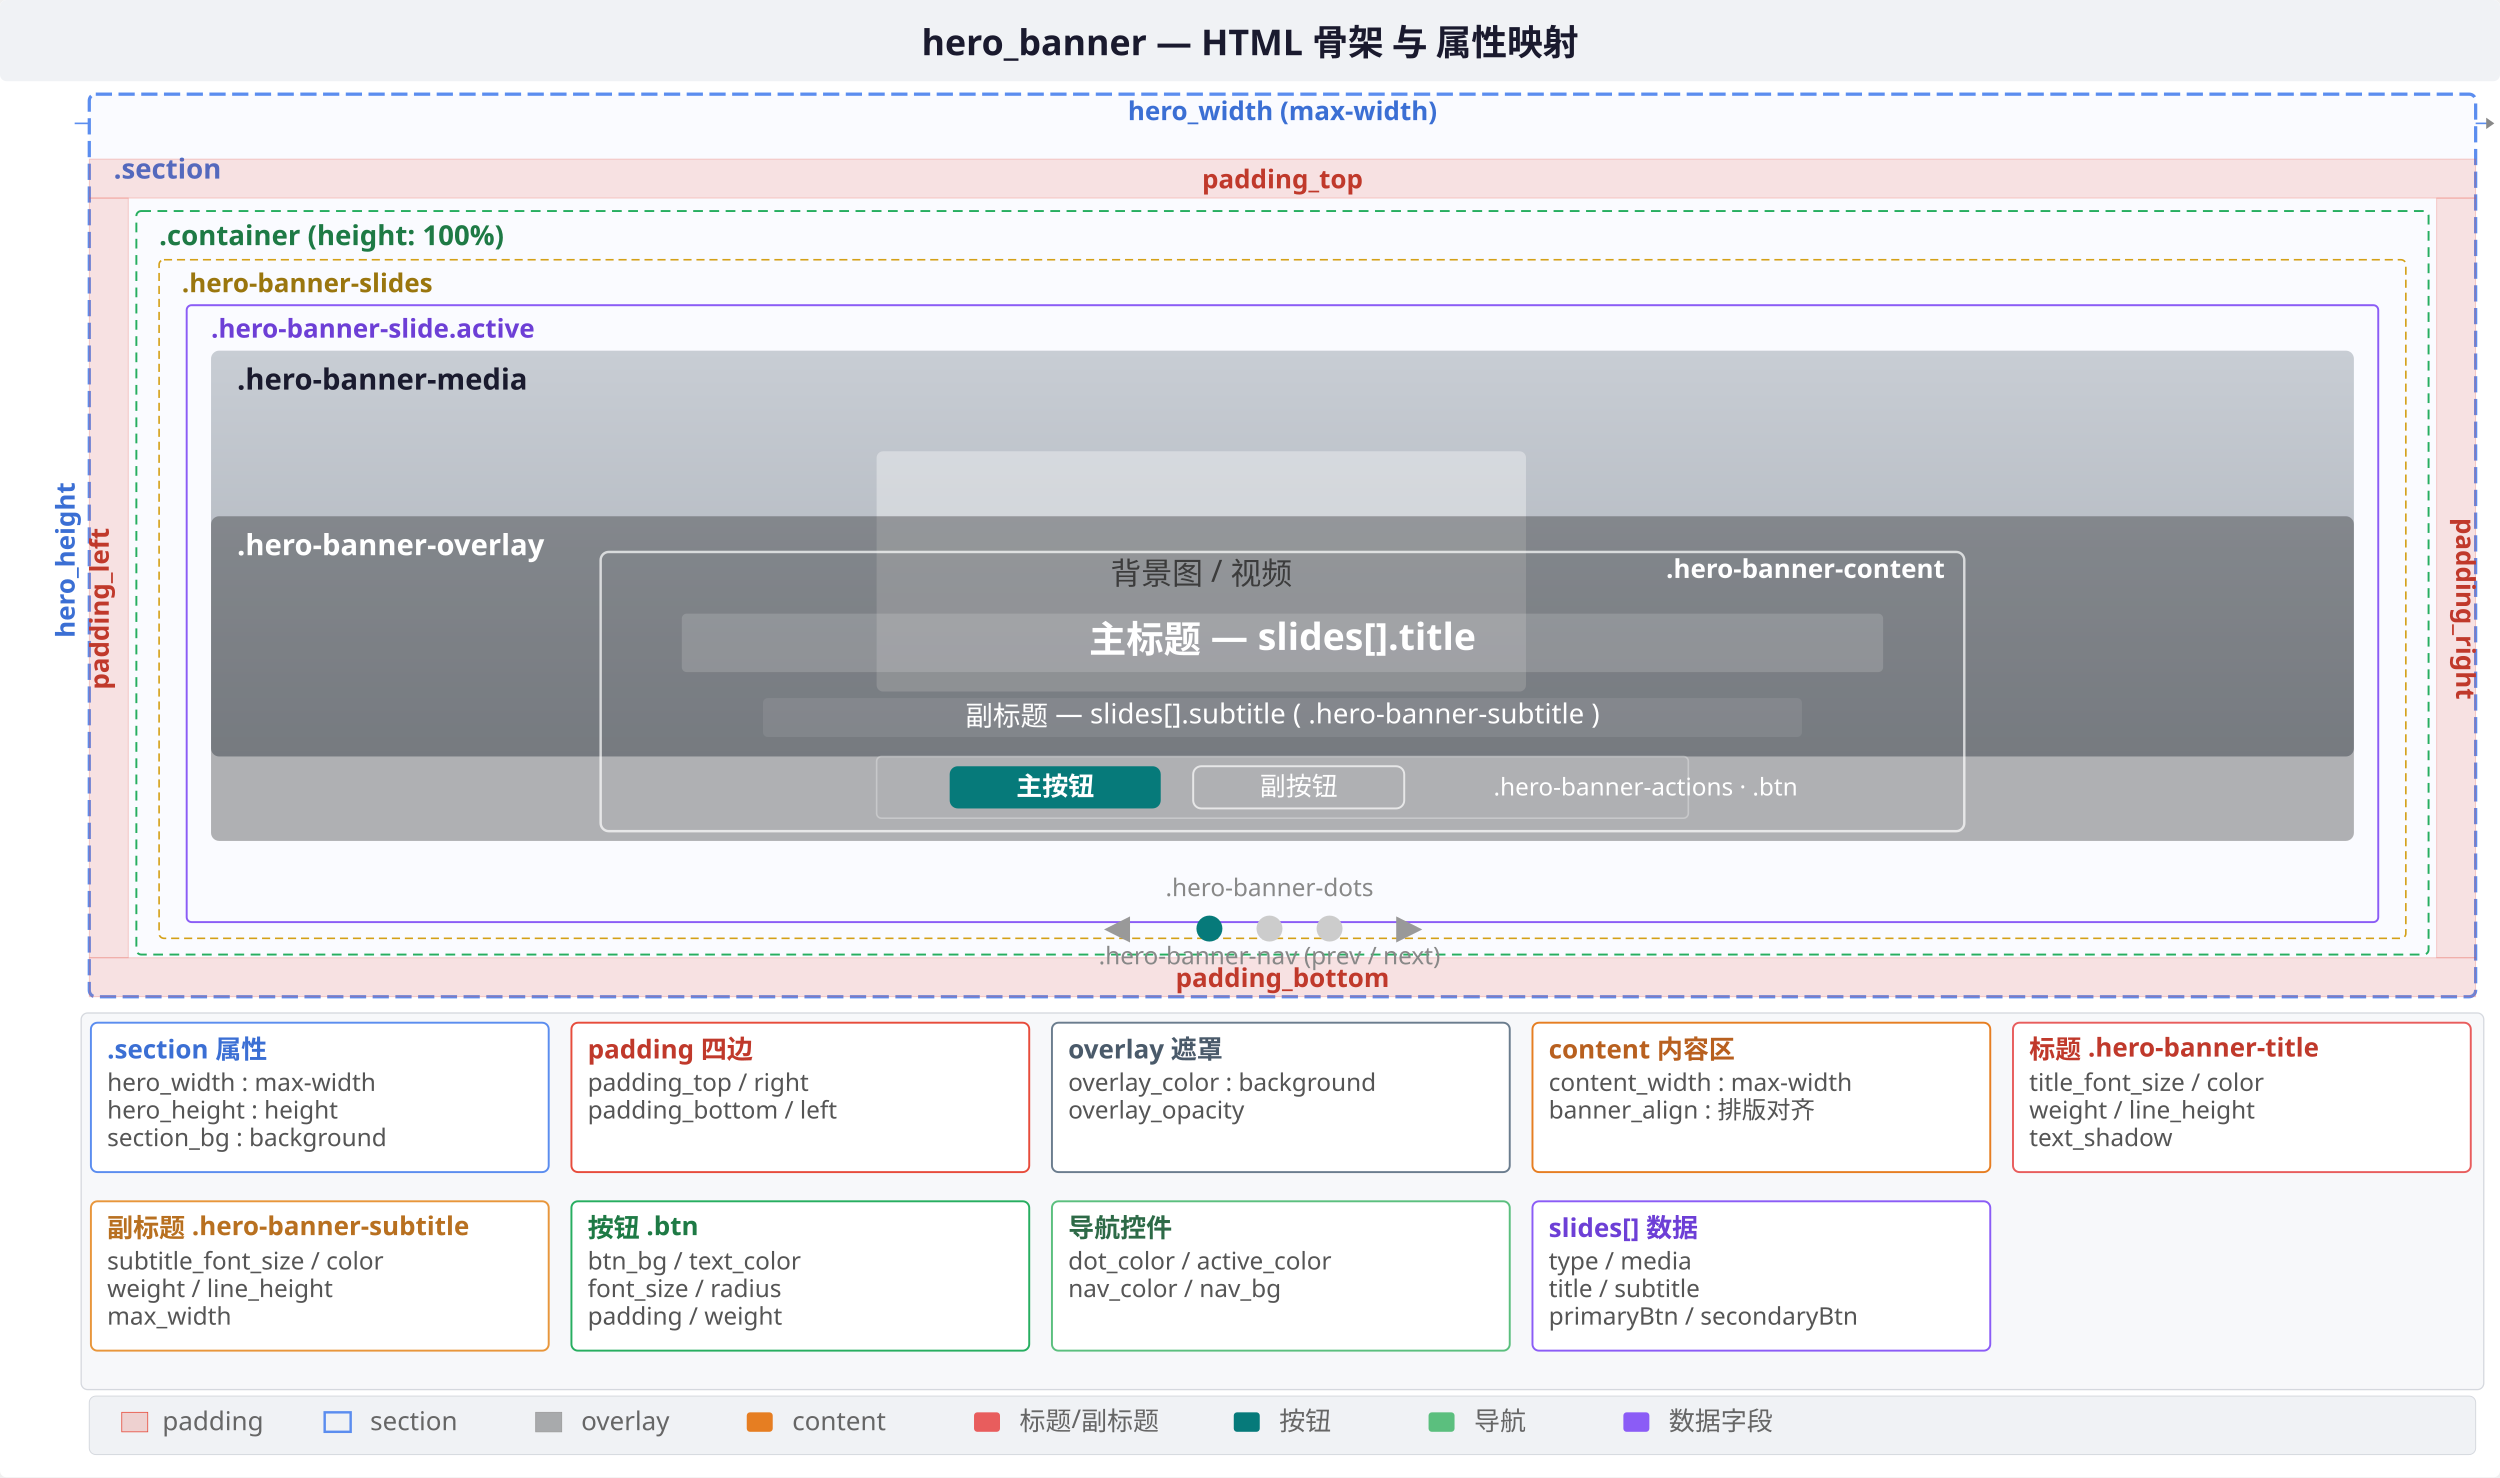
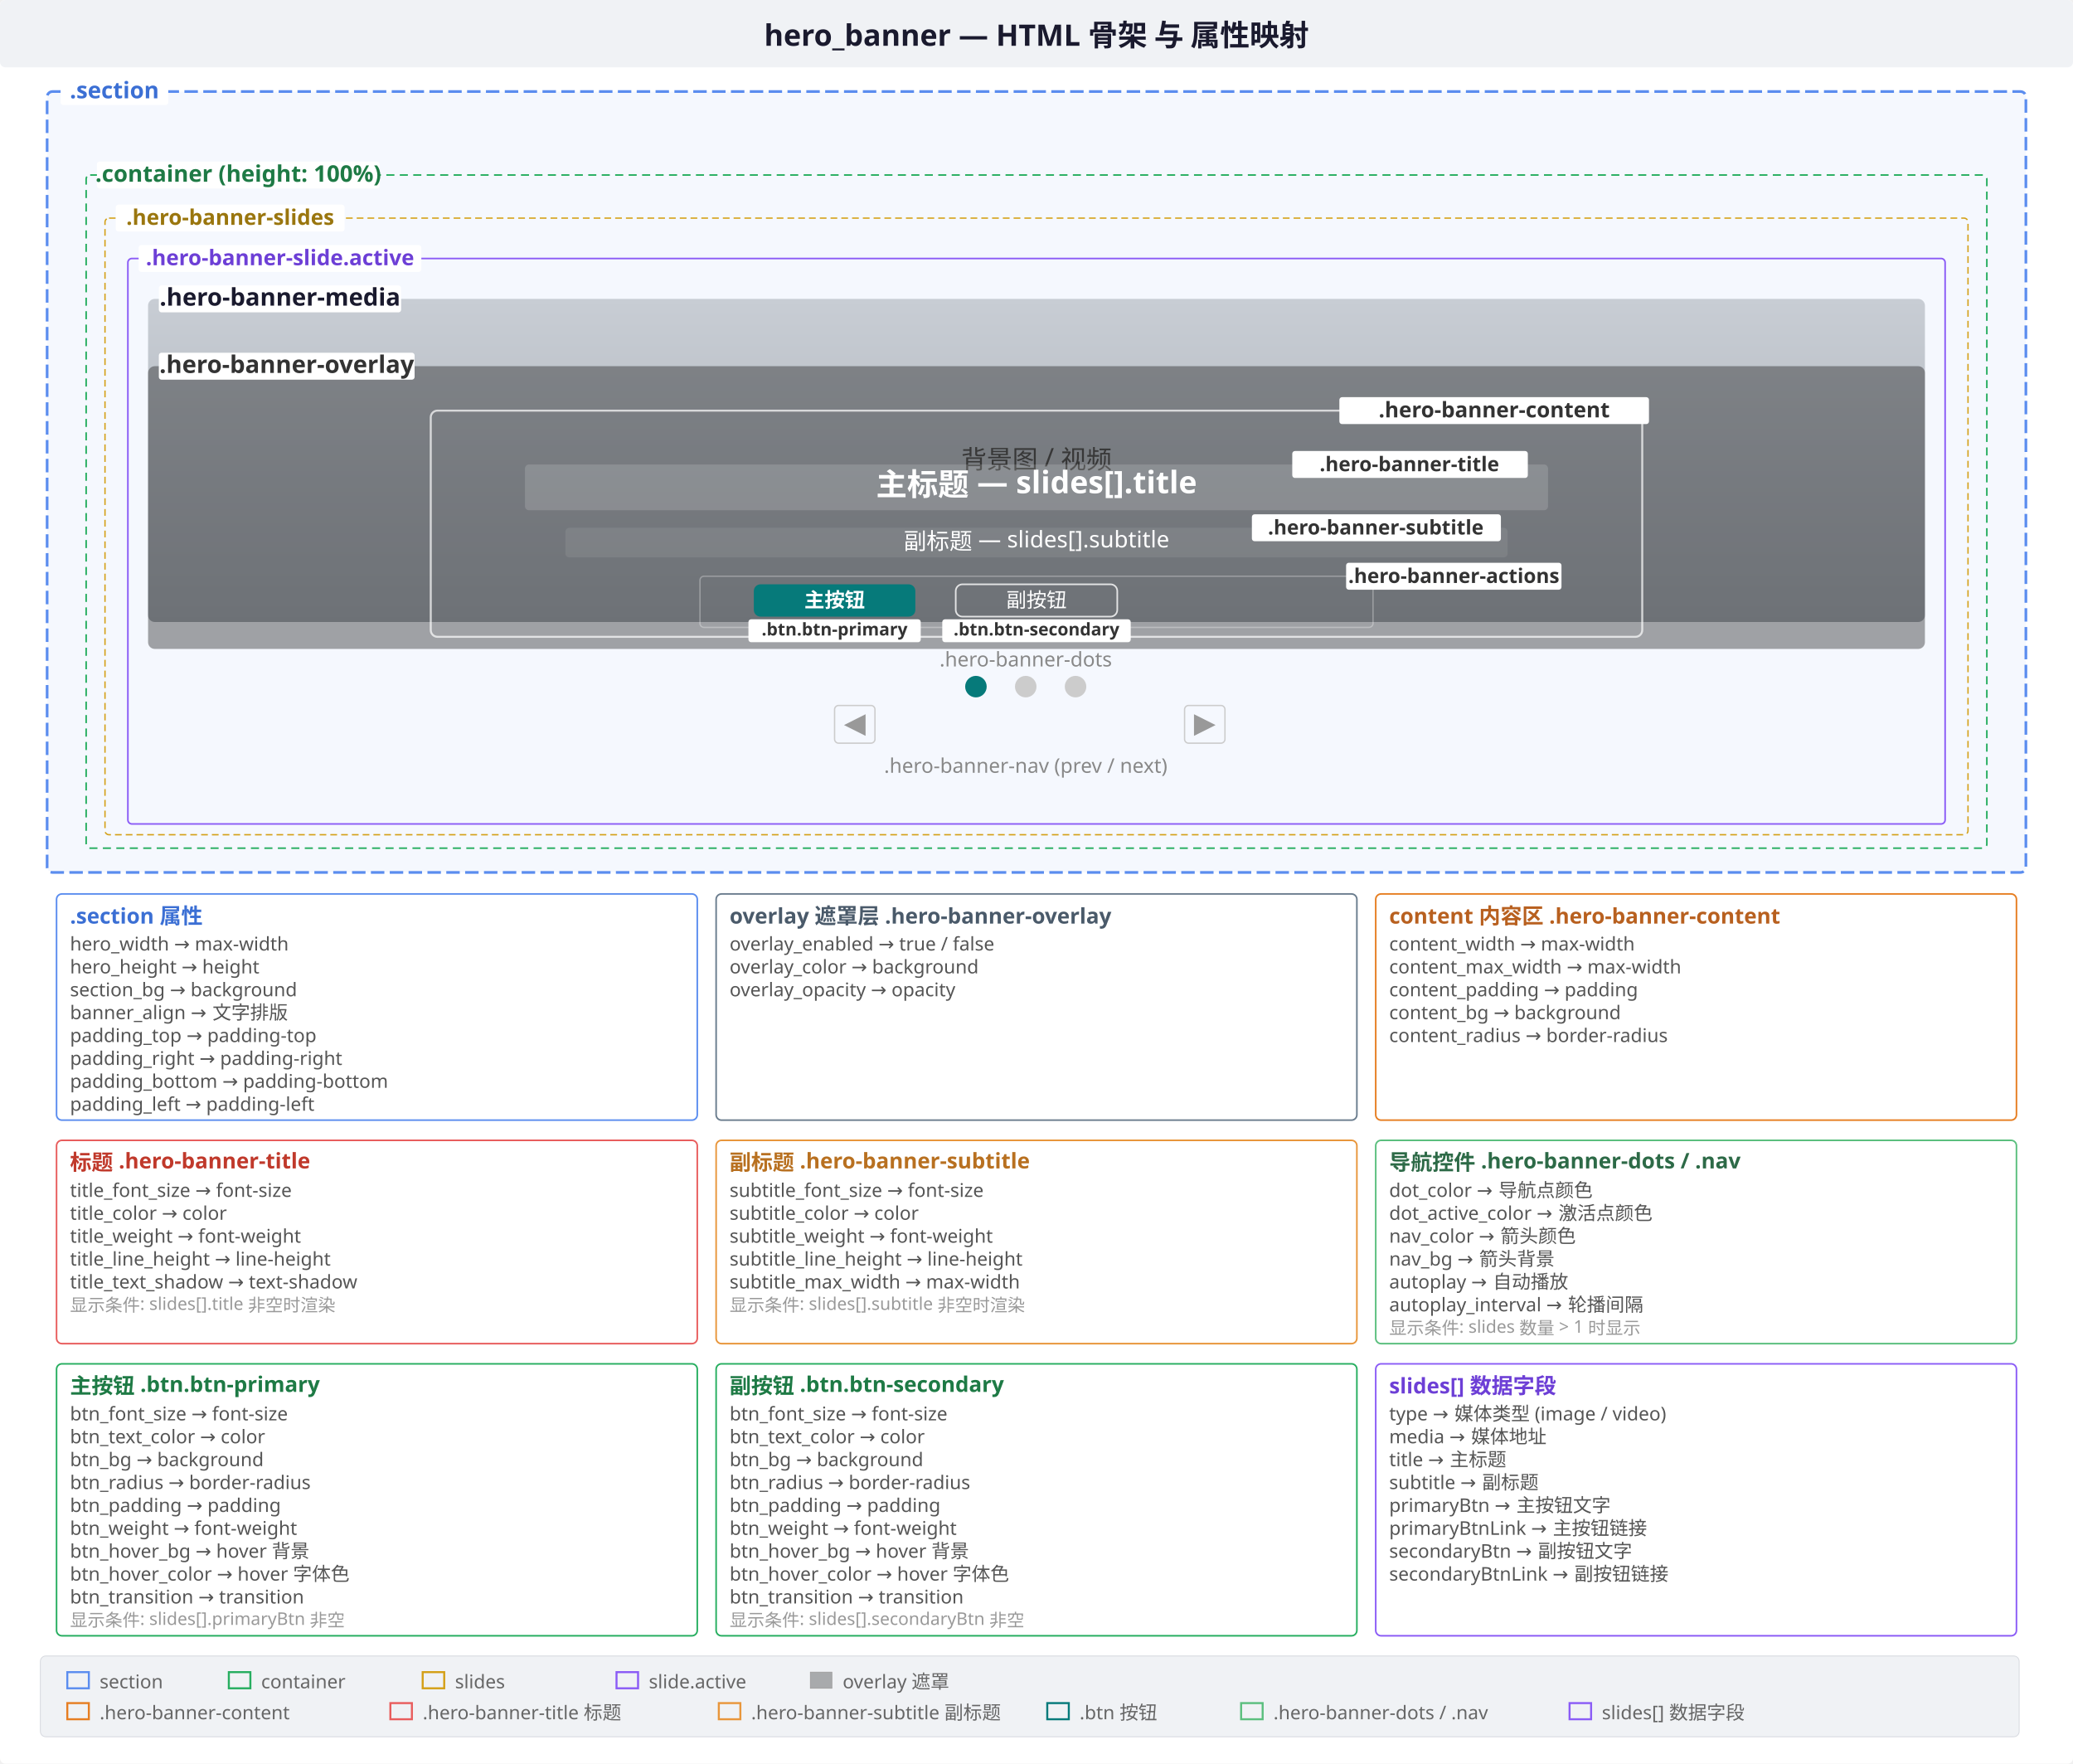
- <svg xmlns="http://www.w3.org/2000/svg" viewBox="0 0 1540 910" width="1540" height="910">
+ <svg xmlns="http://www.w3.org/2000/svg" viewBox="0 0 1540 1310" width="1540" height="1310">
  <defs>
-     <marker id="aD" markerWidth="7" markerHeight="7" refX="3.5" refY="3.5" orient="auto">
-       <path d="M0,1 L3.5,6 L7,1" fill="#e74c3c" />
-     </marker>
-     <marker id="aU" markerWidth="7" markerHeight="7" refX="3.5" refY="3.5" orient="auto">
-       <path d="M0,6 L3.5,1 L7,6" fill="#e74c3c" />
-     </marker>
-     <marker id="aRb" markerWidth="7" markerHeight="7" refX="3.5" refY="3.5" orient="auto">
-       <path d="M1,0 L6,3.5 L1,7" fill="#888" />
-     </marker>
    <linearGradient id="mg" x1="0" y1="0" x2="0" y2="1">
      <stop offset="0%" stop-color="#c8cdd4" />
      <stop offset="100%" stop-color="#a8aeb6" />
    </linearGradient>
  </defs>
  <style>text{font-family:"Microsoft YaHei","PingFang SC",sans-serif}</style>
-   <rect x="0" y="0" width="1540" height="910" fill="#fff" rx="4" />
+   <rect x="0" y="0" width="1540" height="1310" fill="#fff" rx="4" />
  <rect x="0" y="0" width="1540" height="50" fill="#f0f2f5" rx="4" />
  <text x="770" y="34" text-anchor="middle" font-size="22" font-weight="bold" fill="#1a1a2e">hero_banner — HTML 骨架 与 属性映射</text>
-   <text x="46" y="345" text-anchor="middle" font-size="16" fill="#3b6fd4" font-weight="bold" transform="rotate(-90, 46, 345)">hero_height</text>
-   <g transform="translate(40, 0)">
-     <rect x="15" y="58" width="1470" height="556" fill="rgba(91,141,239,0.035)" stroke="#5b8def" stroke-width="2" stroke-dasharray="10 4" rx="4" />
-     <line x1="15" y1="76" x2="6" y2="76" stroke="#5b8def" stroke-width="1" />
-     <line x1="1485" y1="76" x2="1494" y2="76" stroke="#5b8def" stroke-width="1" marker-end="url(#aRb)" />
-     <text x="750" y="74" text-anchor="middle" font-size="16" fill="#3b6fd4" font-weight="bold">hero_width (max-width)</text>
-     <text x="30" y="110" font-size="17" fill="#3b6fd4" font-weight="bold">.section</text>
-     <rect x="15" y="98" width="1470" height="24" fill="rgba(231,76,60,0.15)" stroke="rgba(231,76,60,0.3)" stroke-width="0.5" />
-     <text x="750" y="116" text-anchor="middle" font-size="16" fill="#c0392b" font-weight="bold">padding_top</text>
-     <rect x="15" y="590" width="1470" height="24" fill="rgba(231,76,60,0.15)" stroke="rgba(231,76,60,0.3)" stroke-width="0.5" />
-     <text x="750" y="608" text-anchor="middle" font-size="16" fill="#c0392b" font-weight="bold">padding_bottom</text>
-     <rect x="15" y="122" width="24" height="468" fill="rgba(231,76,60,0.15)" stroke="rgba(231,76,60,0.3)" stroke-width="0.5" />
-     <text x="27" y="375" text-anchor="middle" font-size="16" fill="#c0392b" font-weight="bold" transform="rotate(-90, 27, 375)">padding_left</text>
-     <rect x="1461" y="122" width="24" height="468" fill="rgba(231,76,60,0.15)" stroke="rgba(231,76,60,0.3)" stroke-width="0.5" />
-     <text x="1473" y="375" text-anchor="middle" font-size="16" fill="#c0392b" font-weight="bold" transform="rotate(90, 1473, 375)">padding_right</text>
-     <rect x="44" y="130" width="1412" height="458" fill="none" stroke="#27ae60" stroke-width="1.2" stroke-dasharray="6 4" rx="3" />
-     <text x="58" y="151" font-size="17" fill="#1e7a45" font-weight="bold">.container (height: 100%)</text>
-     <rect x="58" y="160" width="1384" height="418" fill="none" stroke="#d4a017" stroke-width="1" stroke-dasharray="5 3" rx="3" />
-     <text x="72" y="180" font-size="16" fill="#9a760e" font-weight="bold">.hero-banner-slides</text>
-     <rect x="75" y="188" width="1350" height="380" fill="none" stroke="#8b5cf6" stroke-width="1.2" rx="3" />
-     <text x="90" y="208" font-size="16" fill="#6d3fd6" font-weight="bold">.hero-banner-slide.active</text>
-     <rect x="90" y="216" width="1320" height="250" fill="url(#mg)" rx="5" />
-     <text x="106" y="240" font-size="18" fill="#1a1a2e" font-weight="bold">.hero-banner-media</text>
-     <rect x="500" y="278" width="400" height="148" fill="rgba(255,255,255,0.35)" rx="4" />
-     <text x="700" y="360" text-anchor="middle" font-size="19" fill="#555">背景图 / 视频</text>
-     <rect x="90" y="318" width="1320" height="200" fill="rgba(0,0,0,0.3)" rx="5" />
-     <text x="106" y="342" font-size="18" fill="#fff" font-weight="bold">.hero-banner-overlay</text>
-     <rect x="330" y="340" width="840" height="172" fill="none" stroke="rgba(255,255,255,0.7)" stroke-width="1.5" rx="5" />
-     <text x="1158" y="356" text-anchor="end" font-size="16" fill="#fff" font-weight="bold">.hero-banner-content</text>
-     <rect x="380" y="378" width="740" height="36" fill="rgba(255,255,255,0.15)" rx="3" />
-     <text x="750" y="402" text-anchor="middle" font-size="23" fill="#fff" font-weight="bold">主标题 — slides[].title</text>
-     <rect x="430" y="430" width="640" height="24" fill="rgba(255,255,255,0.08)" rx="3" />
-     <text x="750" y="447" text-anchor="middle" font-size="17" fill="#fff">副标题 — slides[].subtitle ( .hero-banner-subtitle )</text>
-     <rect x="500" y="466" width="500" height="38" fill="none" stroke="rgba(255,255,255,0.3)" stroke-width="1" rx="3" />
-     <rect x="545" y="472" width="130" height="26" fill="#067a7a" rx="5" />
-     <text x="610" y="490" text-anchor="middle" font-size="16" fill="#fff" font-weight="bold">主按钮</text>
-     <rect x="695" y="472" width="130" height="26" fill="none" stroke="rgba(255,255,255,0.7)" stroke-width="1.2" rx="5" />
-     <text x="760" y="490" text-anchor="middle" font-size="16" fill="#fff">副按钮</text>
-     <text x="880" y="490" font-size="15" fill="#fff">.hero-banner-actions · .btn</text>
-     <circle cx="705" cy="572" r="8" fill="#067a7a" />
-     <circle cx="742" cy="572" r="8" fill="#ccc" />
-     <circle cx="779" cy="572" r="8" fill="#ccc" />
-     <text x="742" y="552" text-anchor="middle" font-size="15" fill="#888">.hero-banner-dots</text>
-     <text x="640" y="578" font-size="21" fill="#999">◀</text>
-     <text x="820" y="578" font-size="21" fill="#999">▶</text>
-     <text x="742" y="594" text-anchor="middle" font-size="15" fill="#888">.hero-banner-nav (prev / next)</text>
-     <rect x="10" y="624" width="1480" height="232" fill="#f7f8fa" stroke="#d5d8de" stroke-width="0.8" rx="4" />
-     <text x="750" y="644" text-anchor="middle" font-size="16" fill="#888" font-weight="bold">属性字段</text>
-     <rect x="16" y="630" width="282" height="92" fill="#fff" stroke="#5b8def" stroke-width="1.2" rx="4" />
-     <text x="26" y="652" font-size="16" fill="#3b6fd4" font-weight="bold">.section 属性</text>
-     <text x="26" y="672" font-size="15" fill="#555">hero_width : max-width</text>
-     <text x="26" y="689" font-size="15" fill="#555">hero_height : height</text>
-     <text x="26" y="706" font-size="15" fill="#555">section_bg : background</text>
-     <rect x="312" y="630" width="282" height="92" fill="#fff" stroke="#e74c3c" stroke-width="1.2" rx="4" />
-     <text x="322" y="652" font-size="16" fill="#c0392b" font-weight="bold">padding 四边</text>
-     <text x="322" y="672" font-size="15" fill="#555">padding_top / right</text>
-     <text x="322" y="689" font-size="15" fill="#555">padding_bottom / left</text>
-     <rect x="608" y="630" width="282" height="92" fill="#fff" stroke="#6b7d8e" stroke-width="1.2" rx="4" />
-     <text x="618" y="652" font-size="16" fill="#4a5a6a" font-weight="bold">overlay 遮罩</text>
-     <text x="618" y="672" font-size="15" fill="#555">overlay_color : background</text>
-     <text x="618" y="689" font-size="15" fill="#555">overlay_opacity</text>
-     <rect x="904" y="630" width="282" height="92" fill="#fff" stroke="#e67e22" stroke-width="1.2" rx="4" />
-     <text x="914" y="652" font-size="16" fill="#b8601f" font-weight="bold">content 内容区</text>
-     <text x="914" y="672" font-size="15" fill="#555">content_width : max-width</text>
-     <text x="914" y="689" font-size="15" fill="#555">banner_align : 排版对齐</text>
-     <rect x="1200" y="630" width="282" height="92" fill="#fff" stroke="#e85d5d" stroke-width="1.2" rx="4" />
-     <text x="1210" y="652" font-size="16" fill="#c0392b" font-weight="bold">标题 .hero-banner-title</text>
-     <text x="1210" y="672" font-size="15" fill="#555">title_font_size / color</text>
-     <text x="1210" y="689" font-size="15" fill="#555">weight / line_height</text>
-     <text x="1210" y="706" font-size="15" fill="#555">text_shadow</text>
-     <rect x="16" y="740" width="282" height="92" fill="#fff" stroke="#e8963b" stroke-width="1.2" rx="4" />
-     <text x="26" y="762" font-size="16" fill="#b87020" font-weight="bold">副标题 .hero-banner-subtitle</text>
-     <text x="26" y="782" font-size="15" fill="#555">subtitle_font_size / color</text>
-     <text x="26" y="799" font-size="15" fill="#555">weight / line_height</text>
-     <text x="26" y="816" font-size="15" fill="#555">max_width</text>
-     <rect x="312" y="740" width="282" height="92" fill="#fff" stroke="#27ae60" stroke-width="1.2" rx="4" />
-     <text x="322" y="762" font-size="16" fill="#1e7a45" font-weight="bold">按钮 .btn</text>
-     <text x="322" y="782" font-size="15" fill="#555">btn_bg / text_color</text>
-     <text x="322" y="799" font-size="15" fill="#555">font_size / radius</text>
-     <text x="322" y="816" font-size="15" fill="#555">padding / weight</text>
-     <rect x="608" y="740" width="282" height="92" fill="#fff" stroke="#5bbf7e" stroke-width="1.2" rx="4" />
-     <text x="618" y="762" font-size="16" fill="#2d6a47" font-weight="bold">导航控件</text>
-     <text x="618" y="782" font-size="15" fill="#555">dot_color / active_color</text>
-     <text x="618" y="799" font-size="15" fill="#555">nav_color / nav_bg</text>
-     <rect x="904" y="740" width="282" height="92" fill="#fff" stroke="#8b5cf6" stroke-width="1.2" rx="4" />
-     <text x="914" y="762" font-size="16" fill="#6d3fd6" font-weight="bold">slides[] 数据</text>
-     <text x="914" y="782" font-size="15" fill="#555">type / media</text>
-     <text x="914" y="799" font-size="15" fill="#555">title / subtitle</text>
-     <text x="914" y="816" font-size="15" fill="#555">primaryBtn / secondaryBtn</text>
-     <rect x="15" y="860" width="1470" height="36" fill="#f0f2f5" stroke="#d5d8de" stroke-width="0.6" rx="4" />
-     <rect x="35" y="870" width="16" height="12" fill="rgba(231,76,60,0.2)" stroke="#e74c3c" stroke-width="0.5" />
-     <text x="60" y="881" font-size="16" fill="#666">padding</text>
-     <rect x="160" y="870" width="16" height="12" fill="none" stroke="#5b8def" stroke-width="1.5" />
-     <text x="188" y="881" font-size="16" fill="#666">section</text>
-     <rect x="290" y="870" width="16" height="12" fill="rgba(0,0,0,0.3)" stroke="#999" stroke-width="0.5" />
-     <text x="318" y="881" font-size="16" fill="#666">overlay</text>
-     <rect x="420" y="870" width="16" height="12" fill="#e67e22" rx="2" />
-     <text x="448" y="881" font-size="16" fill="#666">content</text>
-     <rect x="560" y="870" width="16" height="12" fill="#e85d5d" rx="2" />
-     <text x="588" y="881" font-size="16" fill="#666">标题/副标题</text>
-     <rect x="720" y="870" width="16" height="12" fill="#067a7a" rx="2" />
-     <text x="748" y="881" font-size="16" fill="#666">按钮</text>
-     <rect x="840" y="870" width="16" height="12" fill="#5bbf7e" rx="2" />
-     <text x="868" y="881" font-size="16" fill="#666">导航</text>
-     <rect x="960" y="870" width="16" height="12" fill="#8b5cf6" rx="2" />
-     <text x="988" y="881" font-size="16" fill="#666">数据字段</text>
+   <g transform="translate(20, 0)">
+     <rect x="15" y="68" width="1470" height="580" fill="rgba(91,141,239,0.06)" stroke="#5b8def" stroke-width="2" stroke-dasharray="10 4" rx="4" />
+     <rect x="25" y="58" width="80" height="20" fill="#fff" rx="2" />
+     <text x="65" y="73" text-anchor="middle" font-size="17" fill="#3b6fd4" font-weight="bold">.section</text>
+     <rect x="44" y="130" width="1412" height="500" fill="none" stroke="#27ae60" stroke-width="1.2" stroke-dasharray="6 4" rx="3" />
+     <rect x="52" y="120" width="210" height="20" fill="#fff" rx="2" />
+     <text x="157" y="135" text-anchor="middle" font-size="17" fill="#1e7a45" font-weight="bold">.container (height: 100%)</text>
+     <rect x="58" y="162" width="1384" height="458" fill="none" stroke="#d4a017" stroke-width="1" stroke-dasharray="5 3" rx="3" />
+     <rect x="66" y="152" width="170" height="20" fill="#fff" rx="2" />
+     <text x="151" y="167" text-anchor="middle" font-size="16" fill="#9a760e" font-weight="bold">.hero-banner-slides</text>
+     <rect x="75" y="192" width="1350" height="420" fill="none" stroke="#8b5cf6" stroke-width="1.2" rx="3" />
+     <rect x="83" y="182" width="210" height="20" fill="#fff" rx="2" />
+     <text x="188" y="197" text-anchor="middle" font-size="16" fill="#6d3fd6" font-weight="bold">.hero-banner-slide.active</text>
+     <rect x="90" y="222" width="1320" height="240" fill="url(#mg)" rx="5" />
+     <rect x="98" y="212" width="180" height="20" fill="#fff" rx="2" />
+     <text x="188" y="227" text-anchor="middle" font-size="18" fill="#1a1a2e" font-weight="bold">.hero-banner-media</text>
+     <text x="750" y="348" text-anchor="middle" font-size="19" fill="#555">背景图 / 视频</text>
+     <rect x="90" y="272" width="1320" height="210" fill="rgba(0,0,0,0.35)" rx="5" />
+     <rect x="98" y="262" width="190" height="20" fill="#fff" rx="2" />
+     <text x="193" y="277" text-anchor="middle" font-size="18" fill="#333" font-weight="bold">.hero-banner-overlay</text>
+     <rect x="300" y="305" width="900" height="168" fill="none" stroke="rgba(255,255,255,0.7)" stroke-width="1.5" rx="5" />
+     <rect x="975" y="295" width="230" height="20" fill="#fff" rx="2" />
+     <text x="1090" y="310" text-anchor="middle" font-size="16" fill="#333" font-weight="bold">.hero-banner-content</text>
+     <rect x="370" y="345" width="760" height="34" fill="rgba(255,255,255,0.15)" rx="3" />
+     <rect x="940" y="335" width="175" height="20" fill="#fff" rx="2" />
+     <text x="1027" y="350" text-anchor="middle" font-size="15" fill="#333" font-weight="bold">.hero-banner-title</text>
+     <text x="750" y="368" text-anchor="middle" font-size="23" fill="#fff" font-weight="bold">主标题 — slides[].title</text>
+     <rect x="400" y="392" width="700" height="22" fill="rgba(255,255,255,0.08)" rx="3" />
+     <rect x="910" y="382" width="185" height="20" fill="#fff" rx="2" />
+     <text x="1002" y="397" text-anchor="middle" font-size="15" fill="#333" font-weight="bold">.hero-banner-subtitle</text>
+     <text x="750" y="408" text-anchor="middle" font-size="17" fill="#fff">副标题 — slides[].subtitle</text>
+     <rect x="500" y="428" width="500" height="38" fill="none" stroke="rgba(255,255,255,0.3)" stroke-width="1" rx="3" />
+     <rect x="980" y="418" width="160" height="20" fill="#fff" rx="2" />
+     <text x="1060" y="433" text-anchor="middle" font-size="15" fill="#333" font-weight="bold">.hero-banner-actions</text>
+     <rect x="540" y="434" width="120" height="24" fill="#067a7a" rx="5" />
+     <text x="600" y="451" text-anchor="middle" font-size="15" fill="#fff" font-weight="bold">主按钮</text>
+     <rect x="536" y="460" width="128" height="17" fill="#fff" rx="2" />
+     <text x="600" y="472" text-anchor="middle" font-size="13" fill="#333" font-weight="bold">.btn.btn-primary</text>
+     <rect x="690" y="434" width="120" height="24" fill="none" stroke="rgba(255,255,255,0.8)" stroke-width="1.2" rx="5" />
+     <text x="750" y="451" text-anchor="middle" font-size="15" fill="#fff">副按钮</text>
+     <rect x="680" y="460" width="140" height="17" fill="#fff" rx="2" />
+     <text x="750" y="472" text-anchor="middle" font-size="13" fill="#333" font-weight="bold">.btn.btn-secondary</text>
+     <circle cx="705" cy="510" r="8" fill="#067a7a" />
+     <circle cx="742" cy="510" r="8" fill="#ccc" />
+     <circle cx="779" cy="510" r="8" fill="#ccc" />
+     <text x="742" y="495" text-anchor="middle" font-size="15" fill="#888">.hero-banner-dots</text>
+     <rect x="600" y="524" width="30" height="28" fill="none" stroke="#ccc" stroke-width="1" rx="3" />
+     <text x="615" y="544" text-anchor="middle" font-size="21" fill="#999">◀</text>
+     <rect x="860" y="524" width="30" height="28" fill="none" stroke="#ccc" stroke-width="1" rx="3" />
+     <text x="875" y="544" text-anchor="middle" font-size="21" fill="#999">▶</text>
+     <text x="742" y="574" text-anchor="middle" font-size="15" fill="#888">.hero-banner-nav (prev / next)</text>
+   </g>
+   <g transform="translate(26, 0)">
+     <rect x="16" y="664" width="476" height="168" fill="#fff" stroke="#5b8def" stroke-width="1.2" rx="4" />
+     <text x="26" y="686" font-size="16" fill="#3b6fd4" font-weight="bold">.section 属性</text>
+     <text x="26" y="706" font-size="14" fill="#555">hero_width → max-width</text>
+     <text x="26" y="723" font-size="14" fill="#555">hero_height → height</text>
+     <text x="26" y="740" font-size="14" fill="#555">section_bg → background</text>
+     <text x="26" y="757" font-size="14" fill="#555">banner_align → 文字排版</text>
+     <text x="26" y="774" font-size="14" fill="#555">padding_top → padding-top</text>
+     <text x="26" y="791" font-size="14" fill="#555">padding_right → padding-right</text>
+     <text x="26" y="808" font-size="14" fill="#555">padding_bottom → padding-bottom</text>
+     <text x="26" y="825" font-size="14" fill="#555">padding_left → padding-left</text>
+     <rect x="506" y="664" width="476" height="168" fill="#fff" stroke="#6b7d8e" stroke-width="1.2" rx="4" />
+     <text x="516" y="686" font-size="16" fill="#4a5a6a" font-weight="bold">overlay 遮罩层 .hero-banner-overlay</text>
+     <text x="516" y="706" font-size="14" fill="#555">overlay_enabled → true / false</text>
+     <text x="516" y="723" font-size="14" fill="#555">overlay_color → background</text>
+     <text x="516" y="740" font-size="14" fill="#555">overlay_opacity → opacity</text>
+     <rect x="996" y="664" width="476" height="168" fill="#fff" stroke="#e67e22" stroke-width="1.2" rx="4" />
+     <text x="1006" y="686" font-size="16" fill="#b8601f" font-weight="bold">content 内容区 .hero-banner-content</text>
+     <text x="1006" y="706" font-size="14" fill="#555">content_width → max-width</text>
+     <text x="1006" y="723" font-size="14" fill="#555">content_max_width → max-width</text>
+     <text x="1006" y="740" font-size="14" fill="#555">content_padding → padding</text>
+     <text x="1006" y="757" font-size="14" fill="#555">content_bg → background</text>
+     <text x="1006" y="774" font-size="14" fill="#555">content_radius → border-radius</text>
+     <rect x="16" y="847" width="476" height="151" fill="#fff" stroke="#e85d5d" stroke-width="1.2" rx="4" />
+     <text x="26" y="869" font-size="16" fill="#c0392b" font-weight="bold">标题 .hero-banner-title</text>
+     <text x="26" y="889" font-size="14" fill="#555">title_font_size → font-size</text>
+     <text x="26" y="906" font-size="14" fill="#555">title_color → color</text>
+     <text x="26" y="923" font-size="14" fill="#555">title_weight → font-weight</text>
+     <text x="26" y="940" font-size="14" fill="#555">title_line_height → line-height</text>
+     <text x="26" y="957" font-size="14" fill="#555">title_text_shadow → text-shadow</text>
+     <text x="26" y="974" font-size="13" fill="#999">显示条件: slides[].title 非空时渲染</text>
+     <rect x="506" y="847" width="476" height="151" fill="#fff" stroke="#e8963b" stroke-width="1.2" rx="4" />
+     <text x="516" y="869" font-size="16" fill="#b87020" font-weight="bold">副标题 .hero-banner-subtitle</text>
+     <text x="516" y="889" font-size="14" fill="#555">subtitle_font_size → font-size</text>
+     <text x="516" y="906" font-size="14" fill="#555">subtitle_color → color</text>
+     <text x="516" y="923" font-size="14" fill="#555">subtitle_weight → font-weight</text>
+     <text x="516" y="940" font-size="14" fill="#555">subtitle_line_height → line-height</text>
+     <text x="516" y="957" font-size="14" fill="#555">subtitle_max_width → max-width</text>
+     <text x="516" y="974" font-size="13" fill="#999">显示条件: slides[].subtitle 非空时渲染</text>
+     <rect x="996" y="847" width="476" height="151" fill="#fff" stroke="#5bbf7e" stroke-width="1.2" rx="4" />
+     <text x="1006" y="869" font-size="16" fill="#2d6a47" font-weight="bold">导航控件 .hero-banner-dots / .nav</text>
+     <text x="1006" y="889" font-size="14" fill="#555">dot_color → 导航点颜色</text>
+     <text x="1006" y="906" font-size="14" fill="#555">dot_active_color → 激活点颜色</text>
+     <text x="1006" y="923" font-size="14" fill="#555">nav_color → 箭头颜色</text>
+     <text x="1006" y="940" font-size="14" fill="#555">nav_bg → 箭头背景</text>
+     <text x="1006" y="957" font-size="14" fill="#555">autoplay → 自动播放</text>
+     <text x="1006" y="974" font-size="14" fill="#555">autoplay_interval → 轮播间隔</text>
+     <text x="1006" y="991" font-size="13" fill="#999">显示条件: slides 数量 &gt; 1 时显示</text>
+     <rect x="16" y="1013" width="476" height="202" fill="#fff" stroke="#27ae60" stroke-width="1.2" rx="4" />
+     <text x="26" y="1035" font-size="16" fill="#1e7a45" font-weight="bold">主按钮 .btn.btn-primary</text>
+     <text x="26" y="1055" font-size="14" fill="#555">btn_font_size → font-size</text>
+     <text x="26" y="1072" font-size="14" fill="#555">btn_text_color → color</text>
+     <text x="26" y="1089" font-size="14" fill="#555">btn_bg → background</text>
+     <text x="26" y="1106" font-size="14" fill="#555">btn_radius → border-radius</text>
+     <text x="26" y="1123" font-size="14" fill="#555">btn_padding → padding</text>
+     <text x="26" y="1140" font-size="14" fill="#555">btn_weight → font-weight</text>
+     <text x="26" y="1157" font-size="14" fill="#555">btn_hover_bg → hover 背景</text>
+     <text x="26" y="1174" font-size="14" fill="#555">btn_hover_color → hover 字体色</text>
+     <text x="26" y="1191" font-size="14" fill="#555">btn_transition → transition</text>
+     <text x="26" y="1208" font-size="13" fill="#999">显示条件: slides[].primaryBtn 非空</text>
+     <rect x="506" y="1013" width="476" height="202" fill="#fff" stroke="#27ae60" stroke-width="1.2" rx="4" />
+     <text x="516" y="1035" font-size="16" fill="#1e7a45" font-weight="bold">副按钮 .btn.btn-secondary</text>
+     <text x="516" y="1055" font-size="14" fill="#555">btn_font_size → font-size</text>
+     <text x="516" y="1072" font-size="14" fill="#555">btn_text_color → color</text>
+     <text x="516" y="1089" font-size="14" fill="#555">btn_bg → background</text>
+     <text x="516" y="1106" font-size="14" fill="#555">btn_radius → border-radius</text>
+     <text x="516" y="1123" font-size="14" fill="#555">btn_padding → padding</text>
+     <text x="516" y="1140" font-size="14" fill="#555">btn_weight → font-weight</text>
+     <text x="516" y="1157" font-size="14" fill="#555">btn_hover_bg → hover 背景</text>
+     <text x="516" y="1174" font-size="14" fill="#555">btn_hover_color → hover 字体色</text>
+     <text x="516" y="1191" font-size="14" fill="#555">btn_transition → transition</text>
+     <text x="516" y="1208" font-size="13" fill="#999">显示条件: slides[].secondaryBtn 非空</text>
+     <rect x="996" y="1013" width="476" height="202" fill="#fff" stroke="#8b5cf6" stroke-width="1.2" rx="4" />
+     <text x="1006" y="1035" font-size="16" fill="#6d3fd6" font-weight="bold">slides[] 数据字段</text>
+     <text x="1006" y="1055" font-size="14" fill="#555">type → 媒体类型 (image / video)</text>
+     <text x="1006" y="1072" font-size="14" fill="#555">media → 媒体地址</text>
+     <text x="1006" y="1089" font-size="14" fill="#555">title → 主标题</text>
+     <text x="1006" y="1106" font-size="14" fill="#555">subtitle → 副标题</text>
+     <text x="1006" y="1123" font-size="14" fill="#555">primaryBtn → 主按钮文字</text>
+     <text x="1006" y="1140" font-size="14" fill="#555">primaryBtnLink → 主按钮链接</text>
+     <text x="1006" y="1157" font-size="14" fill="#555">secondaryBtn → 副按钮文字</text>
+     <text x="1006" y="1174" font-size="14" fill="#555">secondaryBtnLink → 副按钮链接</text>
+   </g>
+   <g transform="translate(15, 0)">
+     <rect x="15" y="1230" width="1470" height="60" fill="#f0f2f5" stroke="#d5d8de" stroke-width="0.6" rx="4" />
+     <rect x="35" y="1242" width="16" height="12" fill="none" stroke="#5b8def" stroke-width="1.5" />
+     <text x="59" y="1254" font-size="14" fill="#666">section</text>
+     <rect x="155" y="1242" width="16" height="12" fill="none" stroke="#27ae60" stroke-width="1.5" />
+     <text x="179" y="1254" font-size="14" fill="#666">container</text>
+     <rect x="299" y="1242" width="16" height="12" fill="none" stroke="#d4a017" stroke-width="1.5" />
+     <text x="323" y="1254" font-size="14" fill="#666">slides</text>
+     <rect x="443" y="1242" width="16" height="12" fill="none" stroke="#8b5cf6" stroke-width="1.5" />
+     <text x="467" y="1254" font-size="14" fill="#666">slide.active</text>
+     <rect x="587" y="1242" width="16" height="12" fill="rgba(0,0,0,0.3)" stroke="#999" stroke-width="0.5" />
+     <text x="611" y="1254" font-size="14" fill="#666">overlay 遮罩</text>
+     <rect x="35" y="1265" width="16" height="12" fill="none" stroke="#e67e22" stroke-width="1.5" />
+     <text x="59" y="1277" font-size="14" fill="#666">.hero-banner-content</text>
+     <rect x="275" y="1265" width="16" height="12" fill="none" stroke="#e85d5d" stroke-width="1.5" />
+     <text x="299" y="1277" font-size="14" fill="#666">.hero-banner-title 标题</text>
+     <rect x="519" y="1265" width="16" height="12" fill="none" stroke="#e8963b" stroke-width="1.5" />
+     <text x="543" y="1277" font-size="14" fill="#666">.hero-banner-subtitle 副标题</text>
+     <rect x="763" y="1265" width="16" height="12" fill="none" stroke="#067a7a" stroke-width="1.5" />
+     <text x="787" y="1277" font-size="14" fill="#666">.btn 按钮</text>
+     <rect x="907" y="1265" width="16" height="12" fill="none" stroke="#5bbf7e" stroke-width="1.5" />
+     <text x="931" y="1277" font-size="14" fill="#666">.hero-banner-dots / .nav</text>
+     <rect x="1151" y="1265" width="16" height="12" fill="none" stroke="#8b5cf6" stroke-width="1.5" />
+     <text x="1175" y="1277" font-size="14" fill="#666">slides[] 数据字段</text>
  </g>
</svg>
